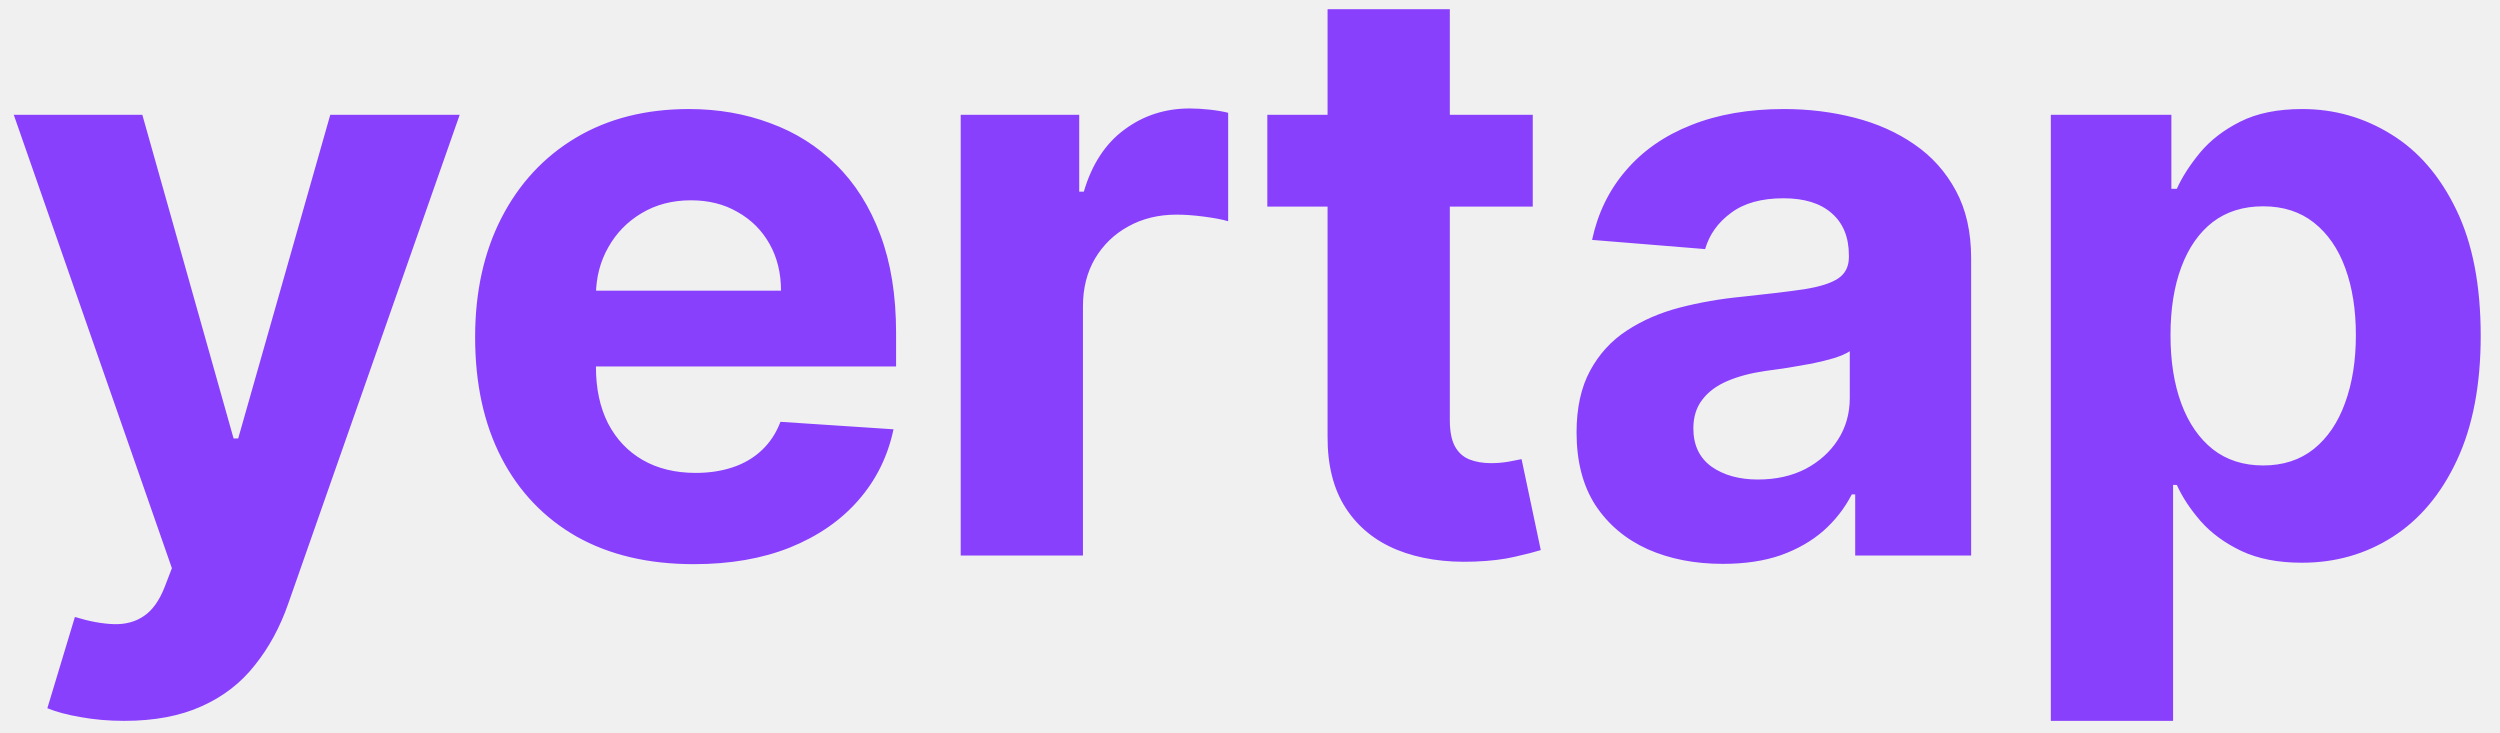
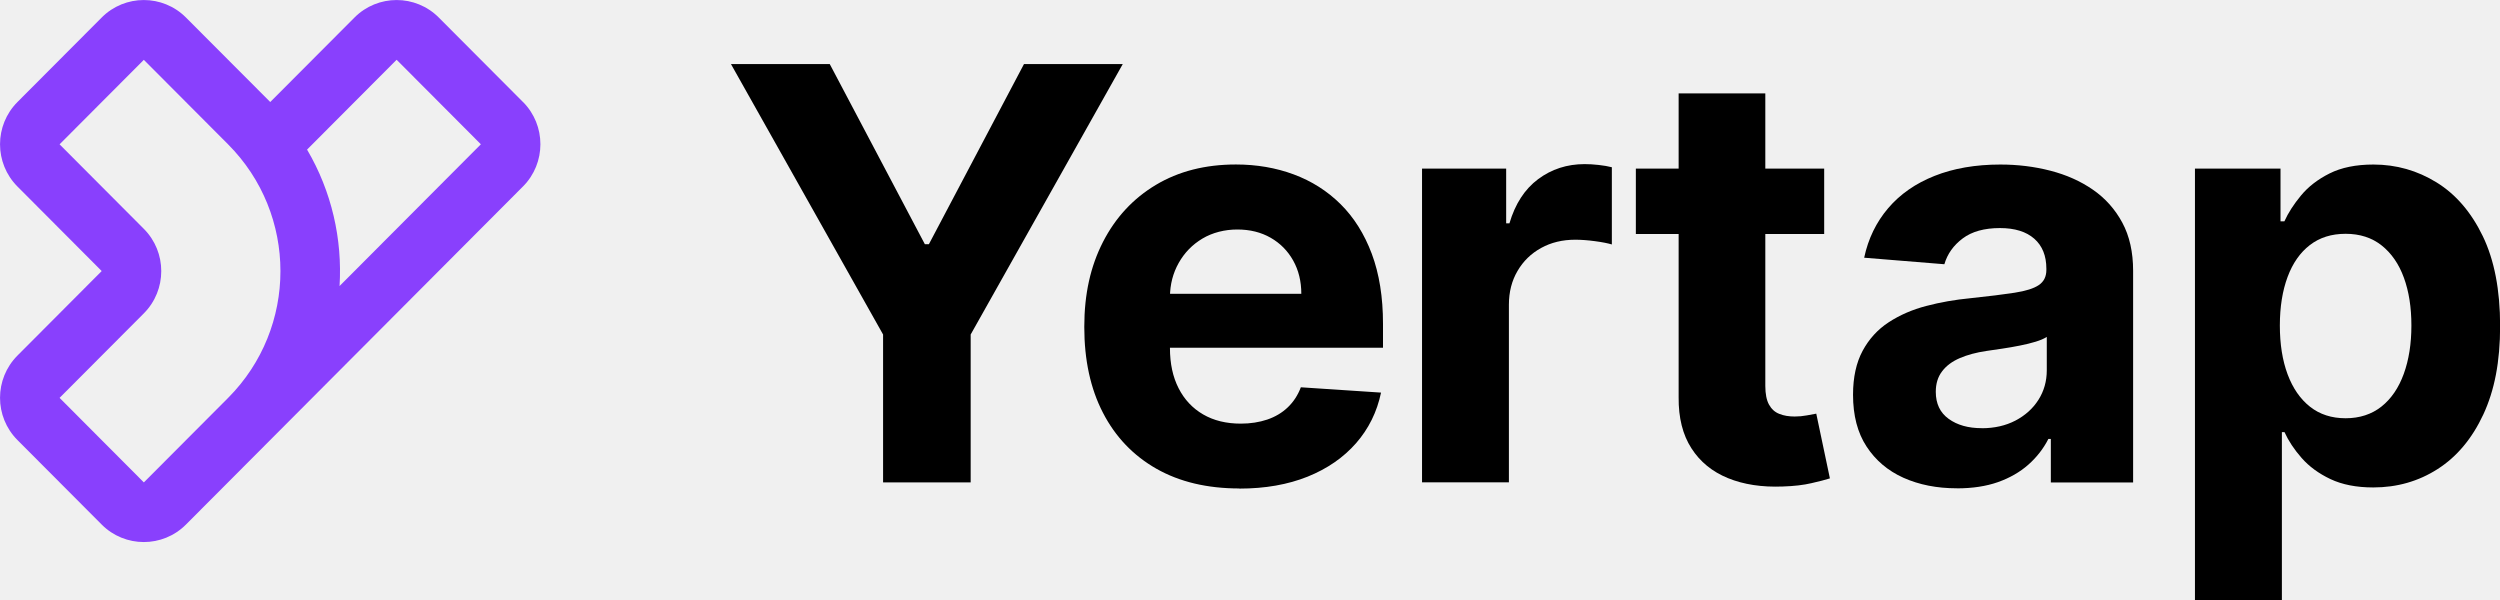
- <svg xmlns="http://www.w3.org/2000/svg" width="99" height="29" viewBox="0 0 99 29" fill="none">
-   <path d="M4.92 28.546C4.307 28.546 3.731 28.496 3.193 28.398C2.663 28.307 2.223 28.189 1.875 28.046L2.966 24.432C3.534 24.606 4.045 24.701 4.5 24.716C4.962 24.731 5.36 24.625 5.693 24.398C6.034 24.171 6.311 23.784 6.523 23.239L6.807 22.5L0.545 4.545H5.636L9.25 17.364H9.432L13.079 4.545H18.204L11.421 23.886C11.095 24.826 10.652 25.644 10.091 26.341C9.538 27.046 8.837 27.587 7.989 27.966C7.14 28.352 6.117 28.546 4.92 28.546ZM27.474 22.341C25.678 22.341 24.133 21.977 22.837 21.25C21.55 20.515 20.557 19.477 19.86 18.136C19.163 16.788 18.815 15.193 18.815 13.352C18.815 11.557 19.163 9.981 19.86 8.625C20.557 7.269 21.538 6.212 22.803 5.455C24.076 4.697 25.569 4.318 27.281 4.318C28.432 4.318 29.504 4.504 30.497 4.875C31.497 5.239 32.368 5.788 33.11 6.523C33.86 7.258 34.444 8.182 34.86 9.295C35.277 10.402 35.485 11.697 35.485 13.182V14.511H20.747V11.511H30.928C30.928 10.814 30.777 10.197 30.474 9.659C30.171 9.121 29.75 8.701 29.212 8.398C28.682 8.087 28.065 7.932 27.36 7.932C26.625 7.932 25.974 8.102 25.406 8.443C24.845 8.777 24.406 9.227 24.087 9.795C23.769 10.356 23.606 10.981 23.599 11.671V14.523C23.599 15.386 23.758 16.133 24.076 16.761C24.402 17.39 24.86 17.875 25.451 18.216C26.042 18.557 26.743 18.727 27.553 18.727C28.091 18.727 28.584 18.651 29.031 18.5C29.478 18.349 29.86 18.121 30.178 17.818C30.497 17.515 30.739 17.144 30.906 16.704L35.383 17C35.156 18.076 34.69 19.015 33.985 19.818C33.288 20.614 32.387 21.235 31.281 21.682C30.182 22.121 28.913 22.341 27.474 22.341ZM38.044 22V4.545H42.737V7.591H42.919C43.237 6.508 43.772 5.689 44.522 5.136C45.272 4.576 46.135 4.295 47.112 4.295C47.355 4.295 47.616 4.311 47.897 4.341C48.177 4.371 48.423 4.413 48.635 4.466V8.761C48.408 8.693 48.094 8.633 47.692 8.58C47.291 8.527 46.923 8.5 46.59 8.5C45.878 8.5 45.241 8.655 44.681 8.966C44.128 9.269 43.688 9.693 43.362 10.239C43.044 10.784 42.885 11.413 42.885 12.125V22H38.044ZM60.697 4.545V8.182H50.186V4.545H60.697ZM52.572 0.364H57.413V16.636C57.413 17.083 57.481 17.432 57.618 17.682C57.754 17.924 57.943 18.095 58.186 18.193C58.436 18.292 58.724 18.341 59.049 18.341C59.277 18.341 59.504 18.322 59.731 18.284C59.959 18.239 60.133 18.204 60.254 18.182L61.015 21.784C60.773 21.86 60.432 21.947 59.993 22.046C59.553 22.151 59.019 22.216 58.39 22.239C57.224 22.284 56.201 22.129 55.322 21.773C54.451 21.417 53.773 20.864 53.288 20.114C52.803 19.364 52.565 18.417 52.572 17.273V0.364ZM68.228 22.329C67.114 22.329 66.122 22.136 65.251 21.75C64.379 21.356 63.69 20.776 63.182 20.011C62.682 19.239 62.432 18.276 62.432 17.125C62.432 16.155 62.61 15.341 62.967 14.682C63.322 14.023 63.807 13.492 64.421 13.091C65.035 12.689 65.732 12.386 66.512 12.182C67.3 11.977 68.126 11.833 68.989 11.75C70.004 11.644 70.823 11.546 71.444 11.454C72.065 11.356 72.516 11.212 72.796 11.023C73.076 10.833 73.216 10.553 73.216 10.182V10.114C73.216 9.394 72.989 8.837 72.535 8.443C72.088 8.049 71.451 7.852 70.626 7.852C69.754 7.852 69.061 8.045 68.546 8.432C68.031 8.811 67.69 9.288 67.523 9.864L63.046 9.5C63.273 8.439 63.72 7.523 64.387 6.75C65.054 5.97 65.913 5.371 66.966 4.955C68.027 4.53 69.254 4.318 70.648 4.318C71.618 4.318 72.546 4.432 73.432 4.659C74.326 4.886 75.118 5.239 75.807 5.716C76.504 6.193 77.054 6.807 77.455 7.557C77.857 8.299 78.057 9.189 78.057 10.227V22H73.466V19.579H73.33C73.05 20.125 72.675 20.606 72.205 21.023C71.735 21.432 71.171 21.754 70.512 21.989C69.853 22.216 69.091 22.329 68.228 22.329ZM69.614 18.989C70.326 18.989 70.955 18.849 71.501 18.568C72.046 18.28 72.474 17.894 72.785 17.409C73.095 16.924 73.251 16.375 73.251 15.761V13.909C73.099 14.008 72.891 14.098 72.626 14.182C72.368 14.258 72.076 14.329 71.751 14.398C71.425 14.458 71.099 14.515 70.773 14.568C70.448 14.614 70.152 14.655 69.887 14.693C69.319 14.777 68.823 14.909 68.398 15.091C67.974 15.273 67.644 15.519 67.41 15.829C67.175 16.133 67.057 16.511 67.057 16.966C67.057 17.625 67.296 18.129 67.773 18.477C68.258 18.818 68.872 18.989 69.614 18.989ZM81.213 28.546V4.545H85.986V7.477H86.202C86.414 7.008 86.721 6.53 87.122 6.045C87.531 5.553 88.062 5.144 88.713 4.818C89.372 4.485 90.19 4.318 91.168 4.318C92.44 4.318 93.615 4.652 94.69 5.318C95.766 5.977 96.626 6.973 97.27 8.307C97.914 9.633 98.236 11.296 98.236 13.296C98.236 15.242 97.921 16.886 97.293 18.227C96.671 19.561 95.823 20.572 94.747 21.261C93.679 21.943 92.482 22.284 91.156 22.284C90.217 22.284 89.418 22.129 88.758 21.818C88.107 21.508 87.573 21.117 87.156 20.648C86.74 20.171 86.421 19.689 86.202 19.204H86.054V28.546H81.213ZM85.952 13.273C85.952 14.311 86.096 15.216 86.383 15.989C86.671 16.761 87.088 17.364 87.633 17.796C88.179 18.22 88.842 18.432 89.622 18.432C90.41 18.432 91.077 18.216 91.622 17.784C92.168 17.345 92.581 16.739 92.861 15.966C93.149 15.186 93.293 14.288 93.293 13.273C93.293 12.265 93.153 11.379 92.872 10.614C92.592 9.848 92.179 9.25 91.633 8.818C91.088 8.386 90.418 8.17 89.622 8.17C88.834 8.17 88.168 8.379 87.622 8.795C87.084 9.212 86.671 9.803 86.383 10.568C86.096 11.333 85.952 12.235 85.952 13.273Z" fill="#8940FD" />
+ <svg xmlns="http://www.w3.org/2000/svg" width="150" height="36" viewBox="0 0 150 36" fill="none">
+   <g clip-path="url(#clip0_620_11771)">
+     <path d="M43.858 3.844H49.785L55.491 14.652H55.734L61.439 3.844H67.366L58.24 20.071V28.943H52.985V20.071L43.858 3.844Z" fill="black" />
+     <path d="M74.365 29.308C72.435 29.308 70.776 28.914 69.386 28.125C67.999 27.336 66.926 26.217 66.179 24.769C65.428 23.32 65.057 21.602 65.057 19.616C65.057 17.629 65.432 15.979 66.179 14.516C66.93 13.053 67.984 11.913 69.35 11.095C70.716 10.277 72.317 9.869 74.158 9.869C75.395 9.869 76.549 10.066 77.622 10.464C78.694 10.862 79.631 11.454 80.432 12.246C81.232 13.039 81.858 14.032 82.308 15.23C82.755 16.427 82.98 17.826 82.98 19.429V20.863H67.134V17.629H78.079C78.079 16.876 77.915 16.212 77.59 15.631C77.264 15.05 76.814 14.595 76.239 14.265C75.663 13.935 74.998 13.77 74.24 13.77C73.482 13.77 72.753 13.953 72.145 14.315C71.538 14.678 71.066 15.165 70.723 15.775C70.379 16.384 70.204 17.059 70.197 17.805V20.881C70.197 21.814 70.369 22.617 70.716 23.295C71.062 23.973 71.552 24.496 72.188 24.865C72.825 25.235 73.575 25.418 74.448 25.418C75.027 25.418 75.556 25.335 76.035 25.174C76.517 25.009 76.928 24.765 77.268 24.439C77.611 24.112 77.872 23.711 78.051 23.237L82.862 23.556C82.619 24.718 82.119 25.726 81.365 26.59C80.61 27.451 79.642 28.122 78.458 28.599C77.272 29.075 75.906 29.316 74.358 29.316L74.365 29.308Z" fill="black" />
+     <path d="M85.322 28.943V10.116H90.37V13.401H90.566C90.91 12.232 91.482 11.35 92.29 10.747C93.097 10.148 94.023 9.847 95.074 9.847C95.335 9.847 95.618 9.862 95.918 9.897C96.218 9.93 96.483 9.976 96.711 10.034V14.667C96.468 14.595 96.129 14.527 95.696 14.47C95.264 14.412 94.87 14.383 94.513 14.383C93.748 14.383 93.065 14.549 92.468 14.878C91.868 15.208 91.396 15.667 91.053 16.255C90.706 16.843 90.534 17.521 90.534 18.289V28.939H85.329L85.322 28.943Z" fill="black" />
+     <path d="M109.451 10.116V14.039H98.151V10.116H109.451ZM100.714 5.605H105.919V23.155C105.919 23.635 105.994 24.012 106.141 24.277C106.287 24.543 106.491 24.729 106.759 24.833C107.024 24.941 107.331 24.991 107.682 24.991C107.925 24.991 108.171 24.969 108.414 24.923C108.658 24.88 108.847 24.844 108.976 24.819L109.794 28.703C109.533 28.785 109.165 28.882 108.693 28.989C108.221 29.101 107.646 29.169 106.97 29.19C105.716 29.24 104.618 29.072 103.678 28.688C102.738 28.304 102.005 27.709 101.487 26.899C100.965 26.092 100.707 25.07 100.718 23.836V5.609L100.714 5.605Z" fill="black" />
+     <path d="M117.409 29.298C116.211 29.298 115.146 29.086 114.209 28.667C113.273 28.247 112.533 27.619 111.993 26.791C111.45 25.963 111.182 24.926 111.182 23.686C111.182 22.639 111.375 21.76 111.757 21.05C112.14 20.34 112.662 19.766 113.323 19.336C113.984 18.905 114.735 18.576 115.579 18.357C116.422 18.134 117.309 17.98 118.235 17.891C119.325 17.776 120.204 17.668 120.873 17.564C121.541 17.46 122.024 17.31 122.328 17.105C122.628 16.901 122.782 16.6 122.782 16.198V16.123C122.782 15.348 122.539 14.746 122.056 14.322C121.57 13.896 120.884 13.684 119.997 13.684C119.06 13.684 118.313 13.892 117.763 14.305C117.212 14.717 116.844 15.233 116.662 15.854L111.85 15.463C112.093 14.319 112.576 13.329 113.291 12.49C114.006 11.651 114.935 11.005 116.072 10.554C117.209 10.102 118.524 9.872 120.022 9.872C121.066 9.872 122.063 9.994 123.021 10.242C123.979 10.489 124.83 10.866 125.574 11.382C126.321 11.898 126.907 12.558 127.34 13.361C127.772 14.165 127.987 15.129 127.987 16.248V28.946H123.05V26.336H122.903C122.603 26.924 122.199 27.44 121.695 27.885C121.191 28.329 120.583 28.677 119.875 28.928C119.168 29.176 118.349 29.301 117.42 29.301L117.409 29.298ZM118.9 25.694C119.665 25.694 120.34 25.54 120.926 25.235C121.513 24.926 121.974 24.514 122.306 23.99C122.639 23.467 122.807 22.875 122.807 22.212V20.214C122.642 20.322 122.421 20.415 122.142 20.501C121.859 20.587 121.545 20.666 121.195 20.734C120.844 20.802 120.494 20.867 120.144 20.917C119.793 20.971 119.475 21.018 119.189 21.057C118.578 21.147 118.045 21.29 117.588 21.487C117.13 21.685 116.776 21.946 116.526 22.28C116.272 22.61 116.147 23.022 116.147 23.51C116.147 24.22 116.404 24.761 116.923 25.134C117.441 25.507 118.099 25.69 118.896 25.69L118.9 25.694Z" fill="black" />
+     <path d="M131.697 36V10.116H136.831V13.279H137.063C137.292 12.773 137.624 12.257 138.06 11.73C138.496 11.203 139.065 10.762 139.773 10.407C140.48 10.052 141.356 9.872 142.407 9.872C143.776 9.872 145.038 10.231 146.193 10.944C147.351 11.658 148.273 12.734 148.967 14.168C149.66 15.603 150.007 17.399 150.007 19.555C150.007 21.71 149.671 23.424 148.999 24.869C148.327 26.311 147.415 27.401 146.264 28.139C145.113 28.878 143.823 29.247 142.396 29.247C141.388 29.247 140.53 29.079 139.826 28.745C139.122 28.412 138.546 27.989 138.096 27.476C137.649 26.967 137.306 26.447 137.07 25.927H136.913V36H131.708H131.697ZM136.791 19.529C136.791 20.648 136.945 21.624 137.256 22.459C137.567 23.291 138.014 23.94 138.6 24.403C139.186 24.865 139.898 25.095 140.738 25.095C141.578 25.095 142.304 24.858 142.89 24.392C143.476 23.926 143.923 23.27 144.227 22.43C144.531 21.591 144.684 20.627 144.684 19.533C144.684 18.439 144.534 17.489 144.234 16.664C143.934 15.839 143.487 15.194 142.901 14.728C142.314 14.262 141.592 14.028 140.738 14.028C139.883 14.028 139.176 14.254 138.593 14.703C138.01 15.151 137.563 15.789 137.256 16.614C136.949 17.439 136.791 18.411 136.791 19.529Z" fill="black" />
+     <path d="M31.379 6.121L26.325 1.051C24.93 -0.348 22.664 -0.348 21.27 1.051L16.215 6.121L11.157 1.051C9.763 -0.348 7.496 -0.348 6.102 1.051L1.048 6.121C-0.347 7.52 -0.347 9.793 1.048 11.192L6.102 16.263L1.048 21.333C-0.347 22.732 -0.347 25.005 1.048 26.404L6.102 31.474C7.496 32.873 9.763 32.873 11.157 31.474L31.379 11.188C32.773 9.79 32.773 7.516 31.379 6.118V6.121ZM8.63 28.943L3.575 23.872L8.63 18.802C10.024 17.403 10.024 15.129 8.63 13.731L3.575 8.66L8.63 3.59L13.684 8.66C17.874 12.863 17.874 19.673 13.684 23.876L8.63 28.946V28.943ZM20.373 17.163C20.548 14.344 19.901 11.486 18.424 8.976L23.797 3.586L28.852 8.657L20.373 17.163Z" fill="#8940FD" />
+   </g>
+   <defs>
+     <clipPath id="clip0_620_11771">
+       <rect width="150" height="36" fill="white" />
+     </clipPath>
+   </defs>
</svg>
